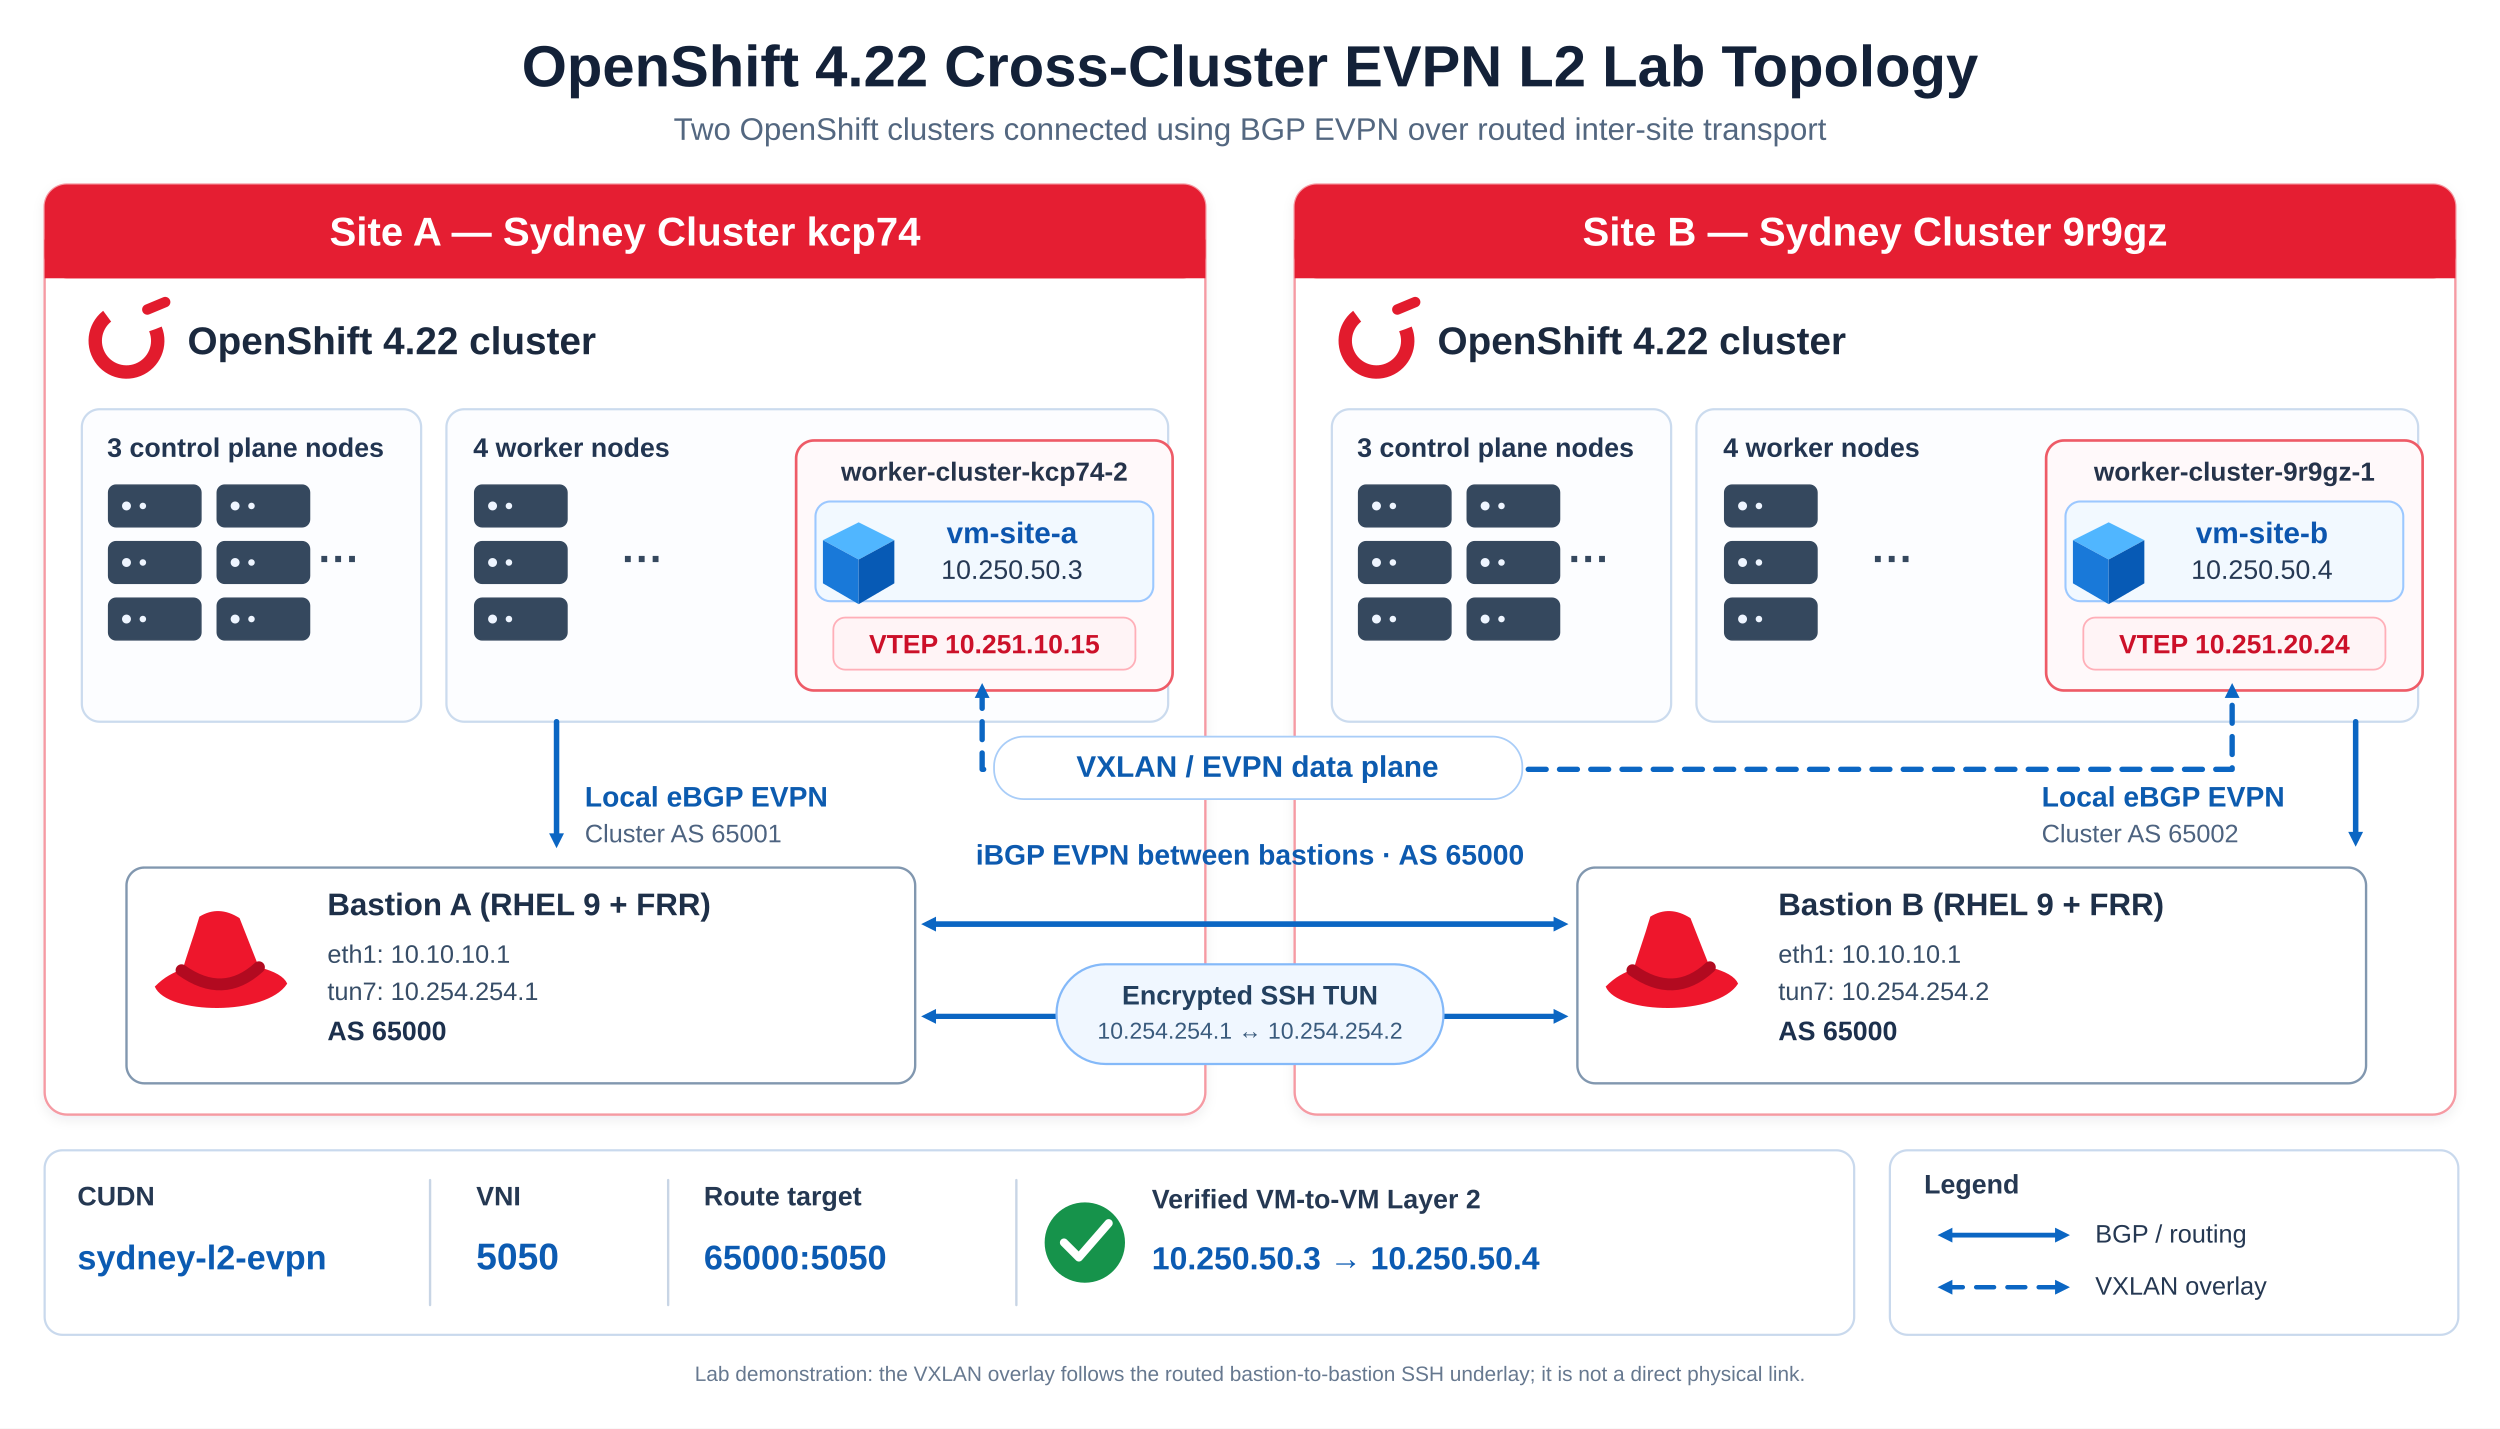
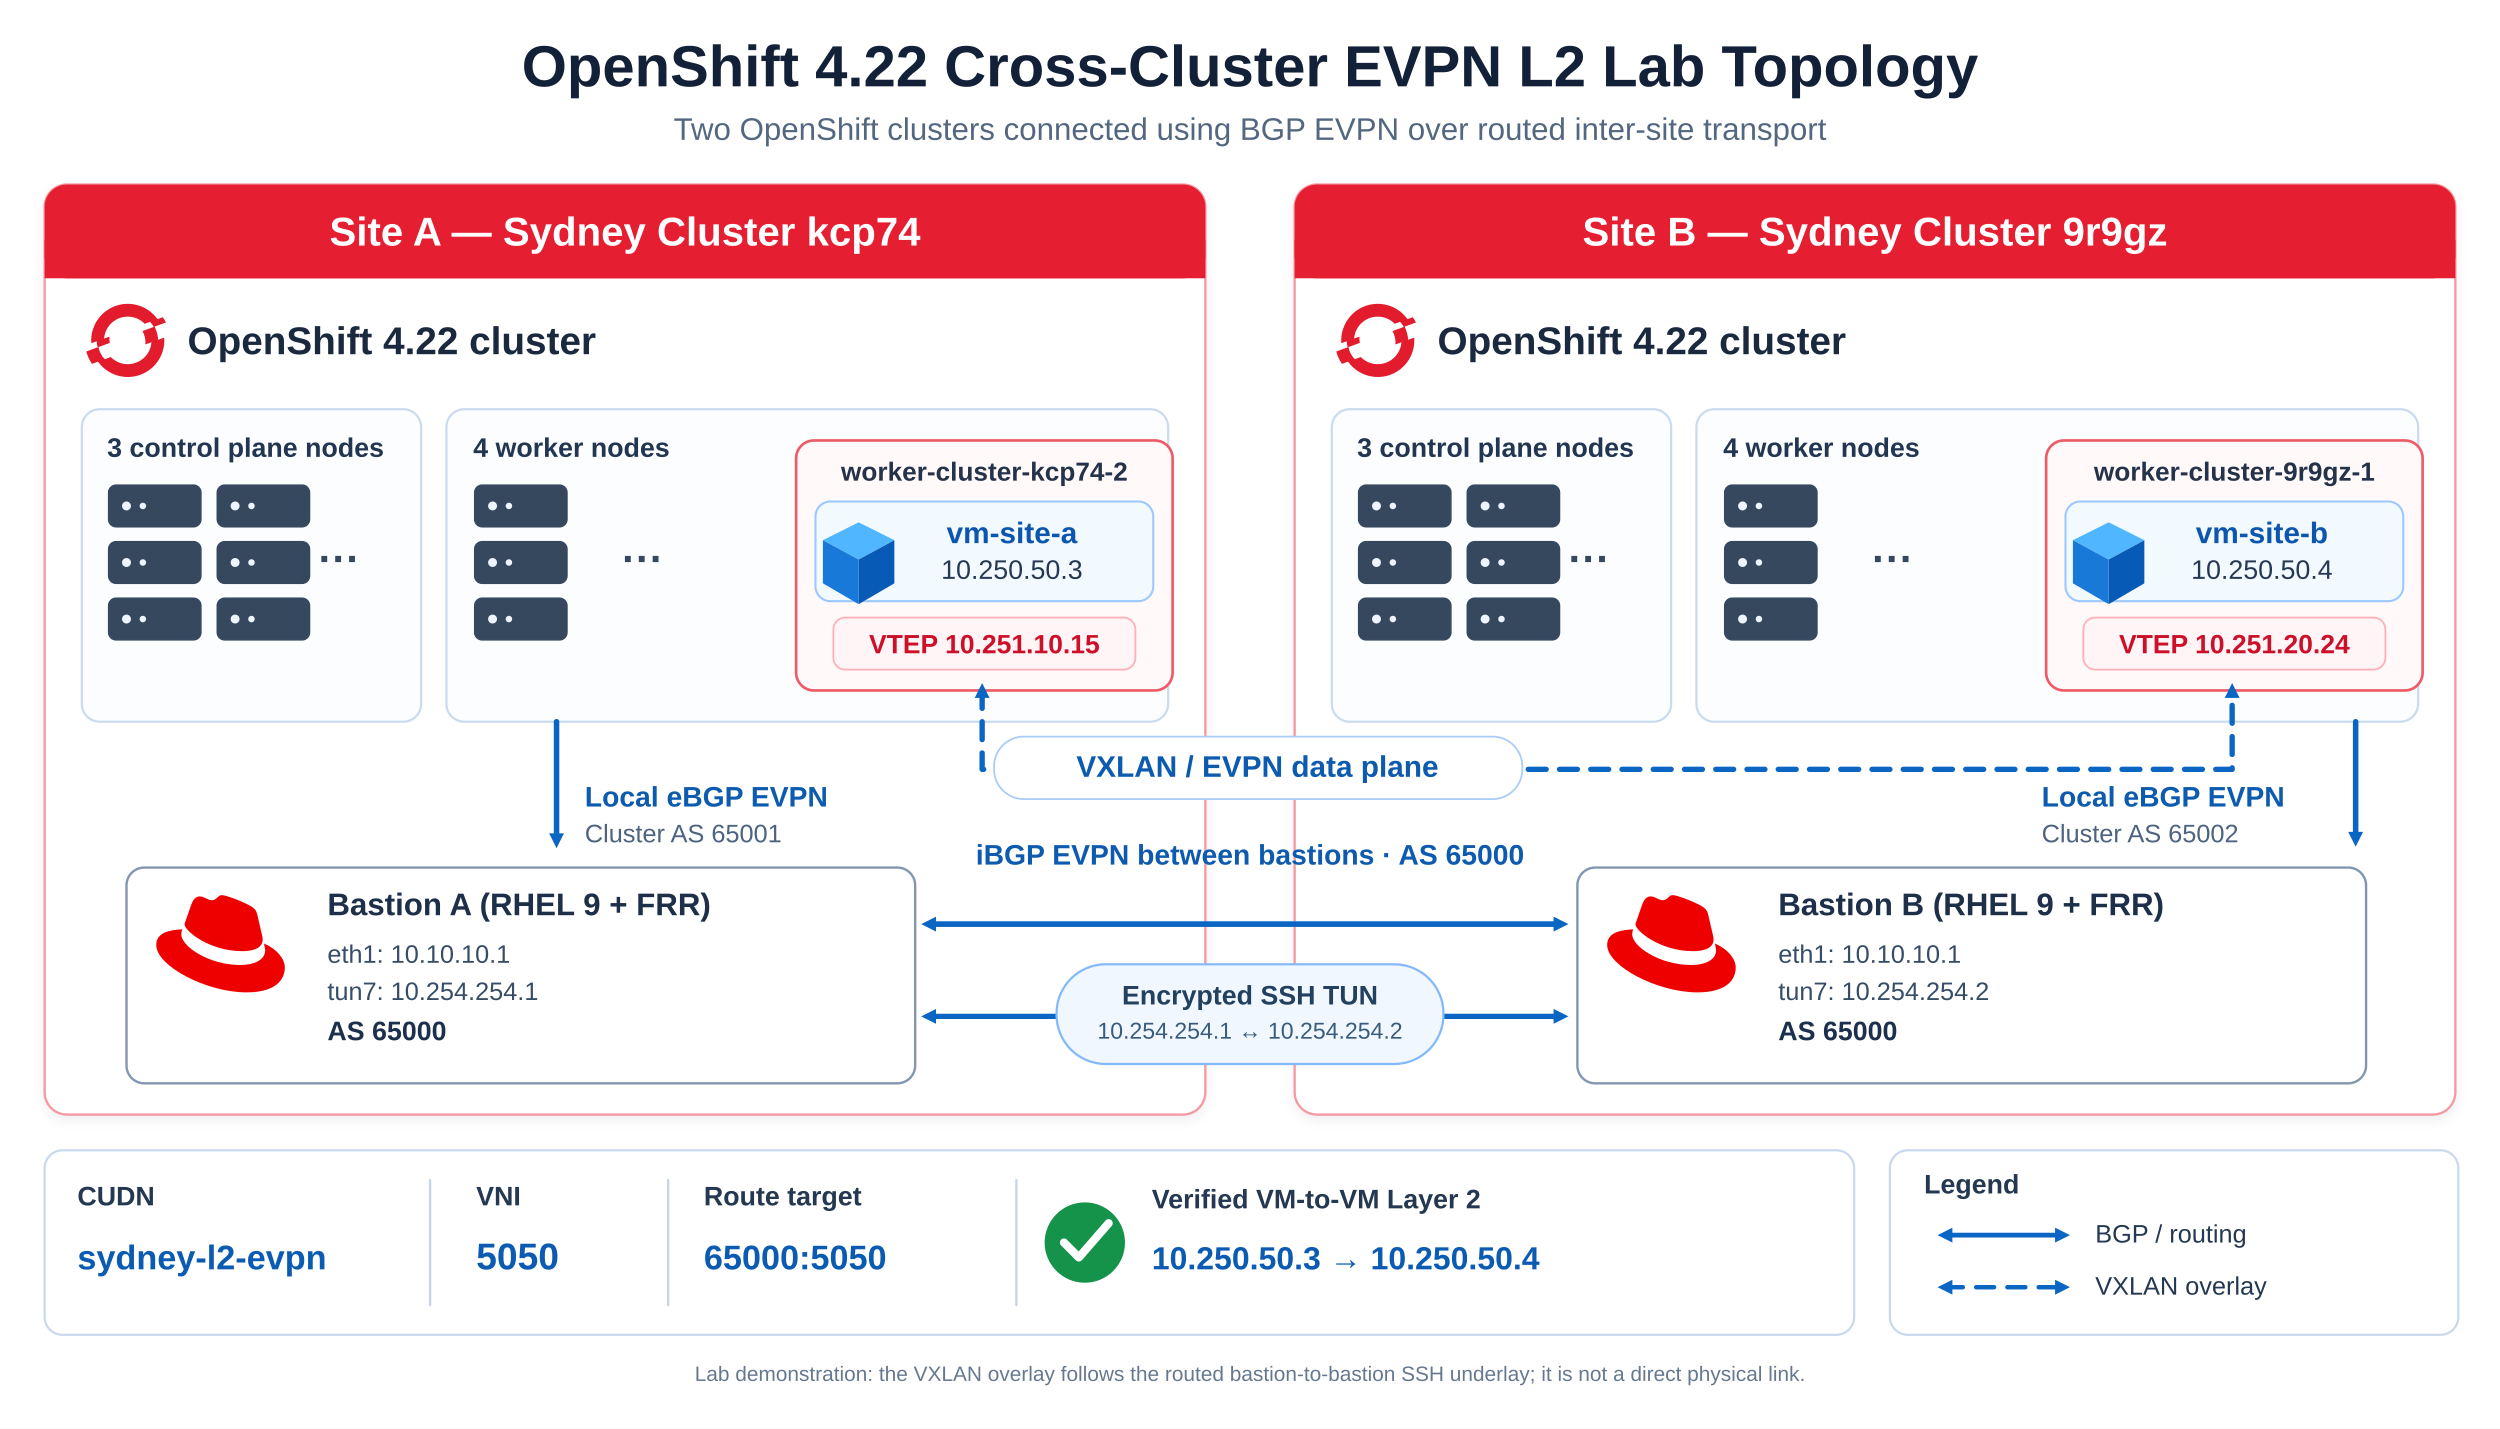
<svg xmlns="http://www.w3.org/2000/svg" width="1680" height="960" viewBox="0 0 1680 960" role="img" aria-labelledby="title desc">
  <defs>
    <marker id="arrowBlue" markerWidth="11" markerHeight="11" refX="5" refY="5" orient="auto-start-reverse" markerUnits="userSpaceOnUse">
      <path d="M 0 0 L 10 5 L 0 10 Z" fill="#0b66c3" />
    </marker>
    <filter id="softshadow" x="-5%" y="-10%" width="110%" height="130%">
      <feDropShadow dx="0" dy="3" stdDeviation="4" flood-color="#14243b" flood-opacity=".07" />
    </filter>
  </defs>
  <rect x="0" y="0" width="1680" height="960" rx="0" fill="#fff" stroke="none" stroke-width="1" />
  <text x="840" y="58" font-family="Arial,Helvetica,sans-serif" font-size="39" font-weight="700" fill="#132138" text-anchor="middle">OpenShift 4.22 Cross-Cluster EVPN L2 Lab Topology</text>
  <text x="840" y="94" font-family="Arial,Helvetica,sans-serif" font-size="21" font-weight="400" fill="#536780" text-anchor="middle">Two OpenShift clusters connected using BGP EVPN over routed inter-site transport</text>
  <rect x="30" y="124" width="780" height="625" rx="15" fill="#fff" stroke="#f59aa3" stroke-width="1.6" filter="url(#softshadow)" />
  <rect x="30" y="124" width="780" height="63" rx="15" fill="#e51e32" stroke="none" stroke-width="0" />
  <rect x="30" y="161" width="780" height="26" rx="0" fill="#e51e32" stroke="none" stroke-width="1" />
  <text x="420" y="165" font-family="Arial,Helvetica,sans-serif" font-size="27" font-weight="700" fill="#fff" text-anchor="middle">Site A — Sydney Cluster kcp74</text>
-   <circle cx="85" cy="229" r="21" fill="none" stroke="#e21b2d" stroke-width="9" stroke-dasharray="93 39" transform="rotate(-22 85 229)" />
-   <path d="M 99 208 L 111 203" stroke="#e21b2d" stroke-width="7" fill="none" stroke-linecap="round" stroke-linejoin="round" />
+   <g transform="translate(58 202) scale(2.23)" fill="#e21b2d" aria-label="Red Hat OpenShift">
+     <path d="M21.665,11.812c-0.11-1.377-0.476-2.724-1.08-3.966L24,6.599c-0.268-0.556-0.585-1.092-0.943-1.595 l-1.601,0.583c-3.534-4.95-10.412-6.098-15.363-2.565c-3.144,2.244-4.883,5.972-4.582,9.823l1.604-0.584 c0.051,0.615,0.153,1.224,0.305,1.822L0,15.335c0.338,1.339,0.922,2.604,1.721,3.731l1.812-0.659 c3.526,4.95,10.398,6.106,15.349,2.58c1.555-1.107,2.796-2.6,3.599-4.332c0.802-1.715,1.144-3.61,0.991-5.497L21.665,11.812z M16.925,9.177c0.687,1.227,0.998,2.629,0.895,4.032l1.809-0.657c-0.063,0.856-0.282,1.694-0.646,2.471 c-1.67,3.584-5.928,5.138-9.514,3.472c-0.782-0.365-1.491-0.87-2.092-1.49l-1.813,0.66c-0.979-1.01-1.64-2.285-1.903-3.667 l3.426-1.242c-0.121-0.624-0.159-1.262-0.111-1.896H6.97l-1.604,0.583c0.294-3.932,3.72-6.881,7.652-6.587 c0.868,0.065,1.716,0.288,2.504,0.658V5.508c0.778,0.364,1.483,0.867,2.082,1.483l1.599-0.582c0.002,0.002,0.004,0.003,0.006,0.005 c0.441,0.454,0.82,0.965,1.128,1.518L16.925,9.177z" />
+   </g>
  <text x="126" y="238" font-family="Arial,Helvetica,sans-serif" font-size="26" font-weight="700" fill="#1b293e" text-anchor="start">OpenShift 4.22 cluster</text>
  <rect x="55" y="275" width="228" height="210" rx="12" fill="#fcfdff" stroke="#cbdbee" stroke-width="1.5" />
  <rect x="300" y="275" width="485" height="210" rx="12" fill="#fcfdff" stroke="#cbdbee" stroke-width="1.5" />
  <text x="72" y="307" font-family="Arial,Helvetica,sans-serif" font-size="18" font-weight="700" fill="#223551" text-anchor="start">3 control plane nodes</text>
  <text x="318" y="307" font-family="Arial,Helvetica,sans-serif" font-size="18" font-weight="700" fill="#223551" text-anchor="start">4 worker nodes</text>
  <rect x="73" y="326" width="62" height="28" rx="5" fill="#35485e" stroke="#35485e" stroke-width="1" />
  <circle cx="85" cy="340" r="3" fill="#eef5ff" />
  <circle cx="96" cy="340" r="2.2" fill="#eef5ff" />
  <rect x="146" y="326" width="62" height="28" rx="5" fill="#35485e" stroke="#35485e" stroke-width="1" />
  <circle cx="158" cy="340" r="3" fill="#eef5ff" />
  <circle cx="169" cy="340" r="2.2" fill="#eef5ff" />
  <rect x="319" y="326" width="62" height="28" rx="5" fill="#35485e" stroke="#35485e" stroke-width="1" />
  <circle cx="331" cy="340" r="3" fill="#eef5ff" />
  <circle cx="342" cy="340" r="2.2" fill="#eef5ff" />
  <rect x="73" y="364" width="62" height="28" rx="5" fill="#35485e" stroke="#35485e" stroke-width="1" />
  <circle cx="85" cy="378" r="3" fill="#eef5ff" />
  <circle cx="96" cy="378" r="2.2" fill="#eef5ff" />
  <rect x="146" y="364" width="62" height="28" rx="5" fill="#35485e" stroke="#35485e" stroke-width="1" />
  <circle cx="158" cy="378" r="3" fill="#eef5ff" />
  <circle cx="169" cy="378" r="2.2" fill="#eef5ff" />
  <rect x="319" y="364" width="62" height="28" rx="5" fill="#35485e" stroke="#35485e" stroke-width="1" />
  <circle cx="331" cy="378" r="3" fill="#eef5ff" />
  <circle cx="342" cy="378" r="2.2" fill="#eef5ff" />
  <rect x="73" y="402" width="62" height="28" rx="5" fill="#35485e" stroke="#35485e" stroke-width="1" />
  <circle cx="85" cy="416" r="3" fill="#eef5ff" />
  <circle cx="96" cy="416" r="2.2" fill="#eef5ff" />
  <rect x="146" y="402" width="62" height="28" rx="5" fill="#35485e" stroke="#35485e" stroke-width="1" />
  <circle cx="158" cy="416" r="3" fill="#eef5ff" />
  <circle cx="169" cy="416" r="2.2" fill="#eef5ff" />
  <rect x="319" y="402" width="62" height="28" rx="5" fill="#35485e" stroke="#35485e" stroke-width="1" />
  <circle cx="331" cy="416" r="3" fill="#eef5ff" />
  <circle cx="342" cy="416" r="2.2" fill="#eef5ff" />
  <text x="228" y="385" font-family="Arial,Helvetica,sans-serif" font-size="28" font-weight="700" fill="#35485e" text-anchor="middle">···</text>
  <text x="432" y="385" font-family="Arial,Helvetica,sans-serif" font-size="28" font-weight="700" fill="#35485e" text-anchor="middle">···</text>
  <rect x="870" y="124" width="780" height="625" rx="15" fill="#fff" stroke="#f59aa3" stroke-width="1.6" filter="url(#softshadow)" />
  <rect x="870" y="124" width="780" height="63" rx="15" fill="#e51e32" stroke="none" stroke-width="0" />
  <rect x="870" y="161" width="780" height="26" rx="0" fill="#e51e32" stroke="none" stroke-width="1" />
  <text x="1260" y="165" font-family="Arial,Helvetica,sans-serif" font-size="27" font-weight="700" fill="#fff" text-anchor="middle">Site B — Sydney Cluster 9r9gz</text>
-   <circle cx="925" cy="229" r="21" fill="none" stroke="#e21b2d" stroke-width="9" stroke-dasharray="93 39" transform="rotate(-22 925 229)" />
-   <path d="M 939 208 L 951 203" stroke="#e21b2d" stroke-width="7" fill="none" stroke-linecap="round" stroke-linejoin="round" />
+   <g transform="translate(898 202) scale(2.23)" fill="#e21b2d" aria-label="Red Hat OpenShift">
+     <path d="M21.665,11.812c-0.11-1.377-0.476-2.724-1.08-3.966L24,6.599c-0.268-0.556-0.585-1.092-0.943-1.595 l-1.601,0.583c-3.534-4.95-10.412-6.098-15.363-2.565c-3.144,2.244-4.883,5.972-4.582,9.823l1.604-0.584 c0.051,0.615,0.153,1.224,0.305,1.822L0,15.335c0.338,1.339,0.922,2.604,1.721,3.731l1.812-0.659 c3.526,4.95,10.398,6.106,15.349,2.58c1.555-1.107,2.796-2.6,3.599-4.332c0.802-1.715,1.144-3.61,0.991-5.497L21.665,11.812z M16.925,9.177c0.687,1.227,0.998,2.629,0.895,4.032l1.809-0.657c-0.063,0.856-0.282,1.694-0.646,2.471 c-1.67,3.584-5.928,5.138-9.514,3.472c-0.782-0.365-1.491-0.87-2.092-1.49l-1.813,0.66c-0.979-1.01-1.64-2.285-1.903-3.667 l3.426-1.242c-0.121-0.624-0.159-1.262-0.111-1.896H6.97l-1.604,0.583c0.294-3.932,3.72-6.881,7.652-6.587 c0.868,0.065,1.716,0.288,2.504,0.658V5.508c0.778,0.364,1.483,0.867,2.082,1.483l1.599-0.582c0.002,0.002,0.004,0.003,0.006,0.005 c0.441,0.454,0.82,0.965,1.128,1.518L16.925,9.177z" />
+   </g>
  <text x="966" y="238" font-family="Arial,Helvetica,sans-serif" font-size="26" font-weight="700" fill="#1b293e" text-anchor="start">OpenShift 4.22 cluster</text>
  <rect x="895" y="275" width="228" height="210" rx="12" fill="#fcfdff" stroke="#cbdbee" stroke-width="1.5" />
  <rect x="1140" y="275" width="485" height="210" rx="12" fill="#fcfdff" stroke="#cbdbee" stroke-width="1.5" />
  <text x="912" y="307" font-family="Arial,Helvetica,sans-serif" font-size="18" font-weight="700" fill="#223551" text-anchor="start">3 control plane nodes</text>
  <text x="1158" y="307" font-family="Arial,Helvetica,sans-serif" font-size="18" font-weight="700" fill="#223551" text-anchor="start">4 worker nodes</text>
  <rect x="913" y="326" width="62" height="28" rx="5" fill="#35485e" stroke="#35485e" stroke-width="1" />
  <circle cx="925" cy="340" r="3" fill="#eef5ff" />
  <circle cx="936" cy="340" r="2.2" fill="#eef5ff" />
  <rect x="986" y="326" width="62" height="28" rx="5" fill="#35485e" stroke="#35485e" stroke-width="1" />
  <circle cx="998" cy="340" r="3" fill="#eef5ff" />
  <circle cx="1009" cy="340" r="2.2" fill="#eef5ff" />
  <rect x="1159" y="326" width="62" height="28" rx="5" fill="#35485e" stroke="#35485e" stroke-width="1" />
  <circle cx="1171" cy="340" r="3" fill="#eef5ff" />
  <circle cx="1182" cy="340" r="2.2" fill="#eef5ff" />
  <rect x="913" y="364" width="62" height="28" rx="5" fill="#35485e" stroke="#35485e" stroke-width="1" />
  <circle cx="925" cy="378" r="3" fill="#eef5ff" />
  <circle cx="936" cy="378" r="2.2" fill="#eef5ff" />
  <rect x="986" y="364" width="62" height="28" rx="5" fill="#35485e" stroke="#35485e" stroke-width="1" />
  <circle cx="998" cy="378" r="3" fill="#eef5ff" />
  <circle cx="1009" cy="378" r="2.2" fill="#eef5ff" />
  <rect x="1159" y="364" width="62" height="28" rx="5" fill="#35485e" stroke="#35485e" stroke-width="1" />
  <circle cx="1171" cy="378" r="3" fill="#eef5ff" />
  <circle cx="1182" cy="378" r="2.2" fill="#eef5ff" />
  <rect x="913" y="402" width="62" height="28" rx="5" fill="#35485e" stroke="#35485e" stroke-width="1" />
  <circle cx="925" cy="416" r="3" fill="#eef5ff" />
  <circle cx="936" cy="416" r="2.2" fill="#eef5ff" />
  <rect x="986" y="402" width="62" height="28" rx="5" fill="#35485e" stroke="#35485e" stroke-width="1" />
  <circle cx="998" cy="416" r="3" fill="#eef5ff" />
  <circle cx="1009" cy="416" r="2.2" fill="#eef5ff" />
  <rect x="1159" y="402" width="62" height="28" rx="5" fill="#35485e" stroke="#35485e" stroke-width="1" />
  <circle cx="1171" cy="416" r="3" fill="#eef5ff" />
  <circle cx="1182" cy="416" r="2.2" fill="#eef5ff" />
  <text x="1068" y="385" font-family="Arial,Helvetica,sans-serif" font-size="28" font-weight="700" fill="#35485e" text-anchor="middle">···</text>
  <text x="1272" y="385" font-family="Arial,Helvetica,sans-serif" font-size="28" font-weight="700" fill="#35485e" text-anchor="middle">···</text>
  <rect x="535" y="296" width="253" height="168" rx="12" fill="#fff9fa" stroke="#ee5b67" stroke-width="1.8" />
  <text x="661.5" y="323" font-family="Arial,Helvetica,sans-serif" font-size="17.6" font-weight="700" fill="#25334a" text-anchor="middle">worker-cluster-kcp74-2</text>
  <rect x="548" y="337" width="227" height="67" rx="10" fill="#f2f9ff" stroke="#9cc8ff" stroke-width="1.4" />
  <path d="M 577 351 l 24 12 -24 13 -24 -13 Z" fill="#50b6ff" />
  <path d="M 553 363 l 24 13 v 30 l -24 -14 Z" fill="#1979d9" />
  <path d="M 601 363 l -24 13 v 30 l 24 -14 Z" fill="#075ab5" />
  <text x="680" y="365" font-family="Arial,Helvetica,sans-serif" font-size="20" font-weight="700" fill="#0c56af" text-anchor="middle">vm-site-a</text>
  <text x="680" y="389" font-family="Arial,Helvetica,sans-serif" font-size="18" font-weight="400" fill="#263954" text-anchor="middle">10.250.50.3</text>
  <rect x="560" y="415" width="203" height="35" rx="8" fill="#fff4f6" stroke="#ffafb8" stroke-width="1.2" />
  <text x="661.5" y="439" font-family="Arial,Helvetica,sans-serif" font-size="17.8" font-weight="700" fill="#cc1029" text-anchor="middle">VTEP 10.251.10.15</text>
  <rect x="1375" y="296" width="253" height="168" rx="12" fill="#fff9fa" stroke="#ee5b67" stroke-width="1.8" />
  <text x="1501.5" y="323" font-family="Arial,Helvetica,sans-serif" font-size="17.6" font-weight="700" fill="#25334a" text-anchor="middle">worker-cluster-9r9gz-1</text>
  <rect x="1388" y="337" width="227" height="67" rx="10" fill="#f2f9ff" stroke="#9cc8ff" stroke-width="1.4" />
  <path d="M 1417 351 l 24 12 -24 13 -24 -13 Z" fill="#50b6ff" />
  <path d="M 1393 363 l 24 13 v 30 l -24 -14 Z" fill="#1979d9" />
  <path d="M 1441 363 l -24 13 v 30 l 24 -14 Z" fill="#075ab5" />
  <text x="1520" y="365" font-family="Arial,Helvetica,sans-serif" font-size="20" font-weight="700" fill="#0c56af" text-anchor="middle">vm-site-b</text>
  <text x="1520" y="389" font-family="Arial,Helvetica,sans-serif" font-size="18" font-weight="400" fill="#263954" text-anchor="middle">10.250.50.4</text>
  <rect x="1400" y="415" width="203" height="35" rx="8" fill="#fff4f6" stroke="#ffafb8" stroke-width="1.2" />
  <text x="1501.5" y="439" font-family="Arial,Helvetica,sans-serif" font-size="17.8" font-weight="700" fill="#cc1029" text-anchor="middle">VTEP 10.251.20.24</text>
  <path d="M 660 464 V 517 H 1500 V 464" stroke="#0b66c3" stroke-width="3.6" fill="none" stroke-linecap="round" stroke-linejoin="round" marker-start="url(#arrowBlue)" marker-end="url(#arrowBlue)" stroke-dasharray="12 9" />
  <rect x="668" y="495" width="355" height="42" rx="20" fill="#fff" stroke="#a9cdf8" stroke-width="1.2" />
  <text x="845" y="522" font-family="Arial,Helvetica,sans-serif" font-size="20" font-weight="700" fill="#0c5baf" text-anchor="middle">VXLAN / EVPN data plane</text>
  <path d="M 374 485 V 565" stroke="#0b66c3" stroke-width="3.7" fill="none" stroke-linecap="round" stroke-linejoin="round" marker-end="url(#arrowBlue)" />
  <text x="393" y="542" font-family="Arial,Helvetica,sans-serif" font-size="19" font-weight="700" fill="#0c5baf" text-anchor="start">Local eBGP EVPN</text>
  <text x="393" y="566" font-family="Arial,Helvetica,sans-serif" font-size="17" font-weight="400" fill="#4d6380" text-anchor="start">Cluster AS 65001</text>
  <path d="M 1583 485 V 564" stroke="#0b66c3" stroke-width="3.7" fill="none" stroke-linecap="round" stroke-linejoin="round" marker-end="url(#arrowBlue)" />
  <text x="1372" y="542" font-family="Arial,Helvetica,sans-serif" font-size="19" font-weight="700" fill="#0c5baf" text-anchor="start">Local eBGP EVPN</text>
  <text x="1372" y="566" font-family="Arial,Helvetica,sans-serif" font-size="17" font-weight="400" fill="#4d6380" text-anchor="start">Cluster AS 65002</text>
  <rect x="85" y="583" width="530" height="145" rx="12" fill="#fff" stroke="#8197af" stroke-width="1.6" />
-   <path d="M 123 651 C 125 643 130 630 134 616 Q 147 608 161 617 L 174 650 Q 190 654 193 661 C 179 683 112 682 104 663 C 111 656 116 654 123 651 Z" fill="#ee162c" />
-   <path d="M 122 652 Q 150 672 174 650" stroke="#b20a20" stroke-width="8" fill="none" stroke-linecap="round" stroke-linejoin="round" />
+   <g transform="translate(105 591) scale(3.6)" fill="#ee0000" aria-label="Red Hat">
+     <path d="M16.009 13.386c1.577 0 3.86-.326 3.86-2.202a1.765 1.765 0 0 0-.04-.431l-.94-4.08c-.216-.898-.406-1.305-1.982-2.093-1.223-.625-3.888-1.658-4.676-1.658-.733 0-.947.946-1.822.946-.842 0-1.467-.706-2.255-.706-.757 0-1.25.515-1.63 1.576 0 0-1.06 2.99-1.197 3.424a.81.81 0 0 0-.028.245c0 1.162 4.577 4.974 10.71 4.974m4.101-1.435c.218 1.032.218 1.14.218 1.277 0 1.765-1.984 2.745-4.593 2.745-5.895.004-11.06-3.451-11.06-5.734a2.326 2.326 0 0 1 .19-.925C2.746 9.415 0 9.794 0 12.217c0 3.969 9.405 8.861 16.851 8.861 5.71 0 7.149-2.582 7.149-4.62 0-1.605-1.387-3.425-3.887-4.512" />
+   </g>
  <text x="220" y="615" font-family="Arial,Helvetica,sans-serif" font-size="21" font-weight="700" fill="#1e3049" text-anchor="start">Bastion A (RHEL 9 + FRR)</text>
  <text x="220" y="647" font-family="Arial,Helvetica,sans-serif" font-size="17" font-weight="400" fill="#374d67" text-anchor="start">eth1: 10.10.10.1</text>
  <text x="220" y="672" font-family="Arial,Helvetica,sans-serif" font-size="17" font-weight="400" fill="#374d67" text-anchor="start">tun7: 10.254.254.1</text>
  <text x="220" y="699" font-family="Arial,Helvetica,sans-serif" font-size="18" font-weight="700" fill="#1c304d" text-anchor="start">AS 65000</text>
  <rect x="1060" y="583" width="530" height="145" rx="12" fill="#fff" stroke="#8197af" stroke-width="1.6" />
-   <path d="M 1098 651 C 1100 643 1105 630 1109 616 Q 1122 608 1136 617 L 1149 650 Q 1165 654 1168 661 C 1154 683 1087 682 1079 663 C 1086 656 1091 654 1098 651 Z" fill="#ee162c" />
-   <path d="M 1097 652 Q 1125 672 1149 650" stroke="#b20a20" stroke-width="8" fill="none" stroke-linecap="round" stroke-linejoin="round" />
+   <g transform="translate(1080 591) scale(3.6)" fill="#ee0000" aria-label="Red Hat">
+     <path d="M16.009 13.386c1.577 0 3.86-.326 3.86-2.202a1.765 1.765 0 0 0-.04-.431l-.94-4.08c-.216-.898-.406-1.305-1.982-2.093-1.223-.625-3.888-1.658-4.676-1.658-.733 0-.947.946-1.822.946-.842 0-1.467-.706-2.255-.706-.757 0-1.25.515-1.63 1.576 0 0-1.06 2.99-1.197 3.424a.81.81 0 0 0-.028.245c0 1.162 4.577 4.974 10.71 4.974m4.101-1.435c.218 1.032.218 1.14.218 1.277 0 1.765-1.984 2.745-4.593 2.745-5.895.004-11.06-3.451-11.06-5.734a2.326 2.326 0 0 1 .19-.925C2.746 9.415 0 9.794 0 12.217c0 3.969 9.405 8.861 16.851 8.861 5.71 0 7.149-2.582 7.149-4.62 0-1.605-1.387-3.425-3.887-4.512" />
+   </g>
  <text x="1195" y="615" font-family="Arial,Helvetica,sans-serif" font-size="21" font-weight="700" fill="#1e3049" text-anchor="start">Bastion B (RHEL 9 + FRR)</text>
  <text x="1195" y="647" font-family="Arial,Helvetica,sans-serif" font-size="17" font-weight="400" fill="#374d67" text-anchor="start">eth1: 10.10.10.1</text>
  <text x="1195" y="672" font-family="Arial,Helvetica,sans-serif" font-size="17" font-weight="400" fill="#374d67" text-anchor="start">tun7: 10.254.254.2</text>
  <text x="1195" y="699" font-family="Arial,Helvetica,sans-serif" font-size="18" font-weight="700" fill="#1c304d" text-anchor="start">AS 65000</text>
  <text x="840" y="581" font-family="Arial,Helvetica,sans-serif" font-size="19" font-weight="700" fill="#0d5aaf" text-anchor="middle">iBGP EVPN between bastions  ·  AS 65000</text>
  <path d="M 624 621 H 1049" stroke="#0b66c3" stroke-width="3.8" fill="none" stroke-linecap="round" stroke-linejoin="round" marker-start="url(#arrowBlue)" marker-end="url(#arrowBlue)" />
  <path d="M 624 683 H 1049" stroke="#0b66c3" stroke-width="3.5" fill="none" stroke-linecap="round" stroke-linejoin="round" marker-start="url(#arrowBlue)" marker-end="url(#arrowBlue)" />
  <rect x="710" y="648" width="260" height="67" rx="33" fill="#f0f7ff" stroke="#84b9f9" stroke-width="1.5" />
  <text x="840" y="675" font-family="Arial,Helvetica,sans-serif" font-size="18" font-weight="700" fill="#23405f" text-anchor="middle">Encrypted SSH TUN</text>
  <text x="840" y="698" font-family="Arial,Helvetica,sans-serif" font-size="15.5" font-weight="400" fill="#3a5b7d" text-anchor="middle">10.254.254.1 ↔ 10.254.254.2</text>
  <rect x="30" y="773" width="1216" height="124" rx="12" fill="#fff" stroke="#c9d9ed" stroke-width="1.5" />
  <path d="M 289 793 V 877" stroke="#c8d5e5" stroke-width="1.6" fill="none" stroke-linecap="round" stroke-linejoin="round" />
  <path d="M 449 793 V 877" stroke="#c8d5e5" stroke-width="1.6" fill="none" stroke-linecap="round" stroke-linejoin="round" />
  <path d="M 683 793 V 877" stroke="#c8d5e5" stroke-width="1.6" fill="none" stroke-linecap="round" stroke-linejoin="round" />
  <text x="52" y="810" font-family="Arial,Helvetica,sans-serif" font-size="18" font-weight="700" fill="#253852" text-anchor="start">CUDN</text>
  <text x="52" y="853" font-family="Arial,Helvetica,sans-serif" font-size="23" font-weight="700" fill="#0c5bb2" text-anchor="start">sydney-l2-evpn</text>
  <text x="320" y="810" font-family="Arial,Helvetica,sans-serif" font-size="18" font-weight="700" fill="#253852" text-anchor="start">VNI</text>
  <text x="320" y="853" font-family="Arial,Helvetica,sans-serif" font-size="25" font-weight="700" fill="#0c5bb2" text-anchor="start">5050</text>
  <text x="473" y="810" font-family="Arial,Helvetica,sans-serif" font-size="18" font-weight="700" fill="#253852" text-anchor="start">Route target</text>
  <text x="473" y="853" font-family="Arial,Helvetica,sans-serif" font-size="23" font-weight="700" fill="#0c5bb2" text-anchor="start">65000:5050</text>
  <circle cx="729" cy="835" r="27" fill="#16934b" />
  <path d="M 715 835 l 10 10 20 -23" stroke="#fff" stroke-width="5.5" fill="none" stroke-linecap="round" stroke-linejoin="round" />
  <text x="774" y="812" font-family="Arial,Helvetica,sans-serif" font-size="18" font-weight="700" fill="#253852" text-anchor="start">Verified VM-to-VM Layer 2</text>
  <text x="774" y="853" font-family="Arial,Helvetica,sans-serif" font-size="21.5" font-weight="700" fill="#0c5bb2" text-anchor="start">10.250.50.3 → 10.250.50.4</text>
  <rect x="1270" y="773" width="382" height="124" rx="12" fill="#fff" stroke="#c9d9ed" stroke-width="1.5" />
  <text x="1293" y="802" font-family="Arial,Helvetica,sans-serif" font-size="18" font-weight="700" fill="#253852" text-anchor="start">Legend</text>
  <path d="M 1307 830 H 1386" stroke="#0b66c3" stroke-width="3.2" fill="none" stroke-linecap="round" stroke-linejoin="round" marker-start="url(#arrowBlue)" marker-end="url(#arrowBlue)" />
  <text x="1408" y="835" font-family="Arial,Helvetica,sans-serif" font-size="17" font-weight="400" fill="#253852" text-anchor="start">BGP / routing</text>
  <path d="M 1307 865 H 1386" stroke="#0b66c3" stroke-width="3" fill="none" stroke-linecap="round" stroke-linejoin="round" marker-start="url(#arrowBlue)" marker-end="url(#arrowBlue)" stroke-dasharray="12 9" />
  <text x="1408" y="870" font-family="Arial,Helvetica,sans-serif" font-size="17" font-weight="400" fill="#253852" text-anchor="start">VXLAN overlay</text>
  <text x="840" y="928" font-family="Arial,Helvetica,sans-serif" font-size="14" font-weight="400" fill="#66788f" text-anchor="middle">Lab demonstration: the VXLAN overlay follows the routed bastion-to-bastion SSH underlay; it is not a direct physical link.</text>
</svg>
